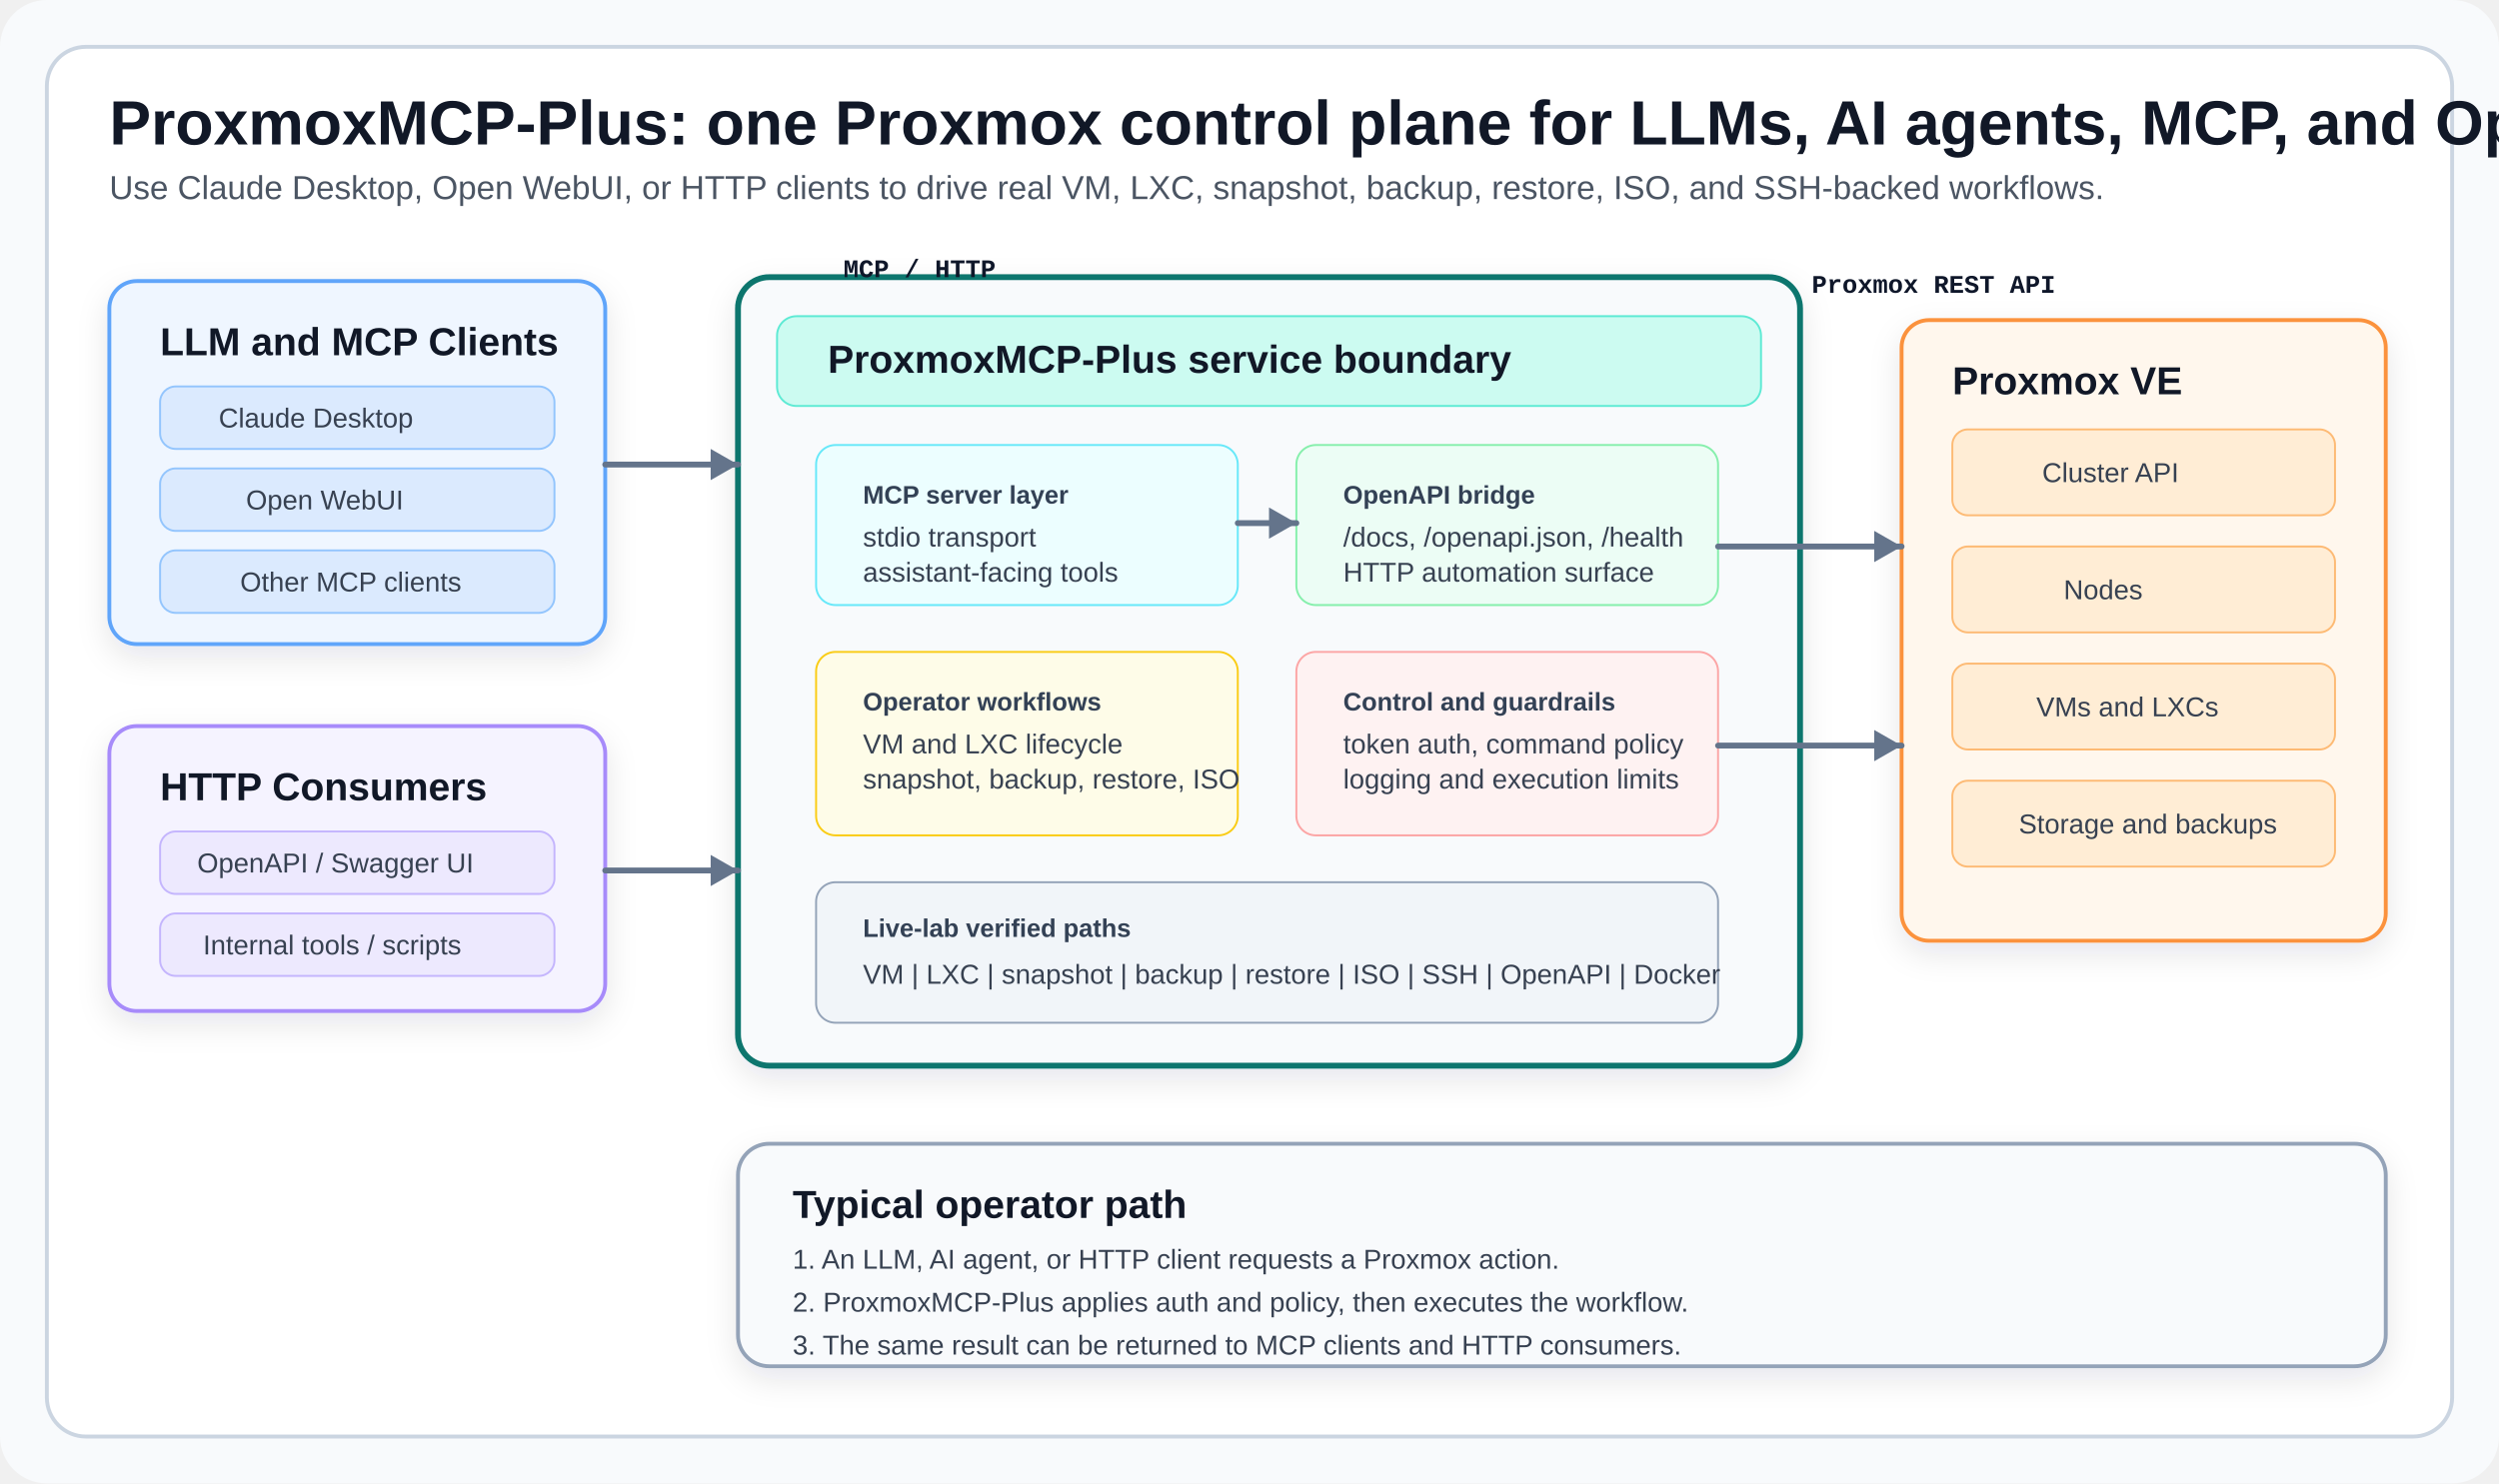
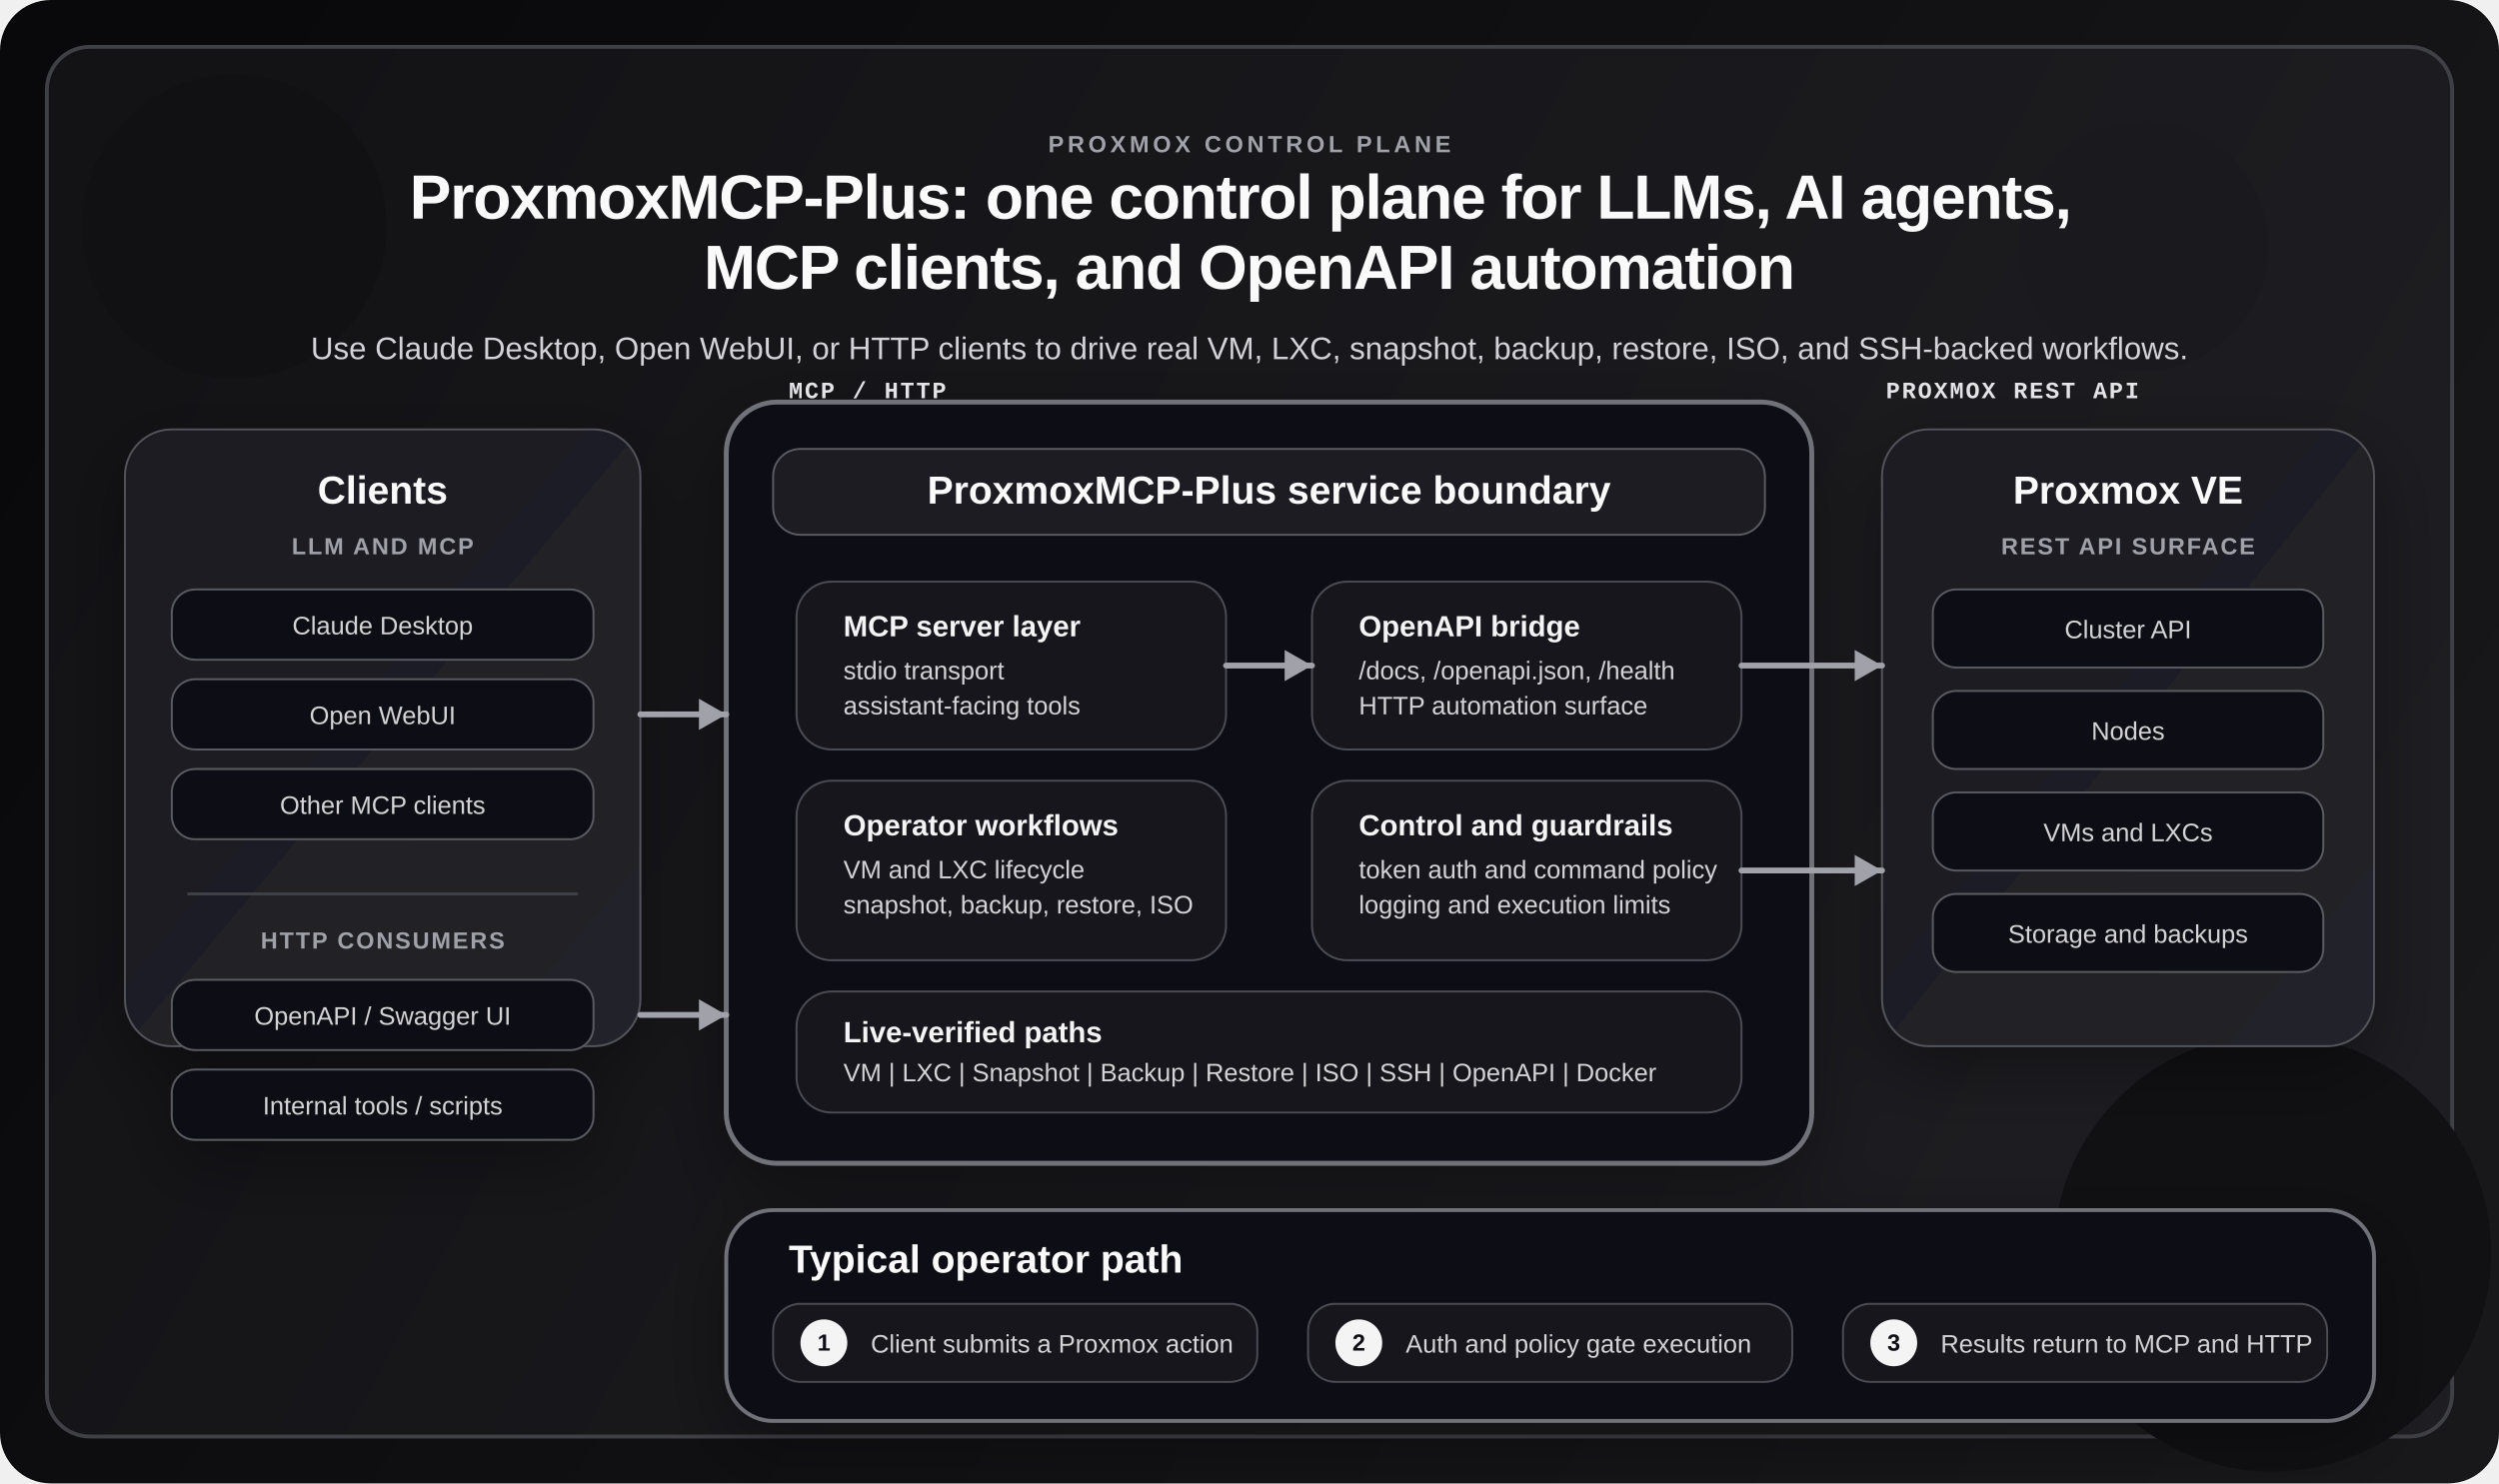
<svg xmlns="http://www.w3.org/2000/svg" width="1280" height="760" viewBox="0 0 1280 760" fill="none">
  <defs>
+     <linearGradient id="bg" x1="96" y1="36" x2="1174" y2="724" gradientUnits="userSpaceOnUse">
+       <stop stop-color="#09090B" />
+       <stop offset="1" stop-color="#18181B" />
+     </linearGradient>
+     <linearGradient id="panel" x1="102" y1="98" x2="1128" y2="664" gradientUnits="userSpaceOnUse">
+       <stop stop-color="#131316" />
+       <stop offset="1" stop-color="#1E1E22" />
+     </linearGradient>
+     <linearGradient id="card" x1="0" y1="0" x2="1" y2="1">
+       <stop stop-color="#1B1B20" />
+       <stop offset="1" stop-color="#24242A" />
+     </linearGradient>
+     <filter id="shadow" x="-18%" y="-18%" width="136%" height="136%">
+       <feDropShadow dx="0" dy="12" stdDeviation="18" flood-color="#000000" flood-opacity="0.35" />
+     </filter>
    <style>
-       .title { font: 700 32px 'Segoe UI', Arial, sans-serif; fill: #111827; }
-       .subtitle { font: 400 17px 'Segoe UI', Arial, sans-serif; fill: #4B5563; }
-       .section { font: 700 20px 'Segoe UI', Arial, sans-serif; fill: #111827; }
-       .body { font: 400 14px 'Segoe UI', Arial, sans-serif; fill: #374151; }
-       .small { font: 600 13px 'Segoe UI', Arial, sans-serif; fill: #334155; }
-       .mono { font: 700 13px 'Consolas', 'Courier New', monospace; fill: #0F172A; }
-       .line { stroke: #64748B; stroke-width: 3; stroke-linecap: round; stroke-linejoin: round; }
-       .arrow { fill: #64748B; }
+       .title { font: 700 32px 'Segoe UI', Arial, sans-serif; fill: #FAFAFA; letter-spacing: -0.02em; }
+       .subtitle { font: 400 16px 'Segoe UI', Arial, sans-serif; fill: #D4D4D8; }
+       .eyebrow { font: 700 12px 'Segoe UI', Arial, sans-serif; fill: #A1A1AA; letter-spacing: 0.16em; text-transform: uppercase; }
+       .section { font: 700 20px 'Segoe UI', Arial, sans-serif; fill: #FAFAFA; }
+       .card-title { font: 700 15px 'Segoe UI', Arial, sans-serif; fill: #F4F4F5; }
+       .body { font: 400 13px 'Segoe UI', Arial, sans-serif; fill: #D4D4D8; }
+       .small { font: 600 12px 'Segoe UI', Arial, sans-serif; fill: #A1A1AA; letter-spacing: 0.08em; text-transform: uppercase; }
+       .mono { font: 700 12px 'Consolas', 'Courier New', monospace; fill: #E4E4E7; letter-spacing: 0.08em; }
+       .line { stroke: #A1A1AA; stroke-width: 3; stroke-linecap: round; stroke-linejoin: round; }
+       .arrow { fill: #A1A1AA; }
    </style>
-     <filter id="shadow" x="-20%" y="-20%" width="140%" height="140%">
-       <feDropShadow dx="0" dy="6" stdDeviation="8" flood-color="#0F172A" flood-opacity="0.10" />
-     </filter>
  </defs>
-   <rect width="1280" height="760" rx="24" fill="#F8FAFC" />
-   <rect x="24" y="24" width="1232" height="712" rx="20" fill="#FFFFFF" stroke="#CBD5E1" stroke-width="2" />
-   <text x="56" y="74" class="title">ProxmoxMCP-Plus: one Proxmox control plane for LLMs, AI agents, MCP, and OpenAPI</text>
-   <text x="56" y="102" class="subtitle">Use Claude Desktop, Open WebUI, or HTTP clients to drive real VM, LXC, snapshot, backup, restore, ISO, and SSH-backed workflows.</text>
-   <rect x="56" y="144" width="254" height="186" rx="14" fill="#EFF6FF" stroke="#60A5FA" stroke-width="2" filter="url(#shadow)" />
-   <text x="82" y="182" class="section">LLM and MCP Clients</text>
-   <rect x="82" y="198" width="202" height="32" rx="8" fill="#DBEAFE" stroke="#93C5FD" />
-   <text x="112" y="219" class="body">Claude Desktop</text>
-   <rect x="82" y="240" width="202" height="32" rx="8" fill="#DBEAFE" stroke="#93C5FD" />
-   <text x="126" y="261" class="body">Open WebUI</text>
-   <rect x="82" y="282" width="202" height="32" rx="8" fill="#DBEAFE" stroke="#93C5FD" />
-   <text x="123" y="303" class="body">Other MCP clients</text>
-   <rect x="56" y="372" width="254" height="146" rx="14" fill="#F5F3FF" stroke="#A78BFA" stroke-width="2" filter="url(#shadow)" />
-   <text x="82" y="410" class="section">HTTP Consumers</text>
-   <rect x="82" y="426" width="202" height="32" rx="8" fill="#EDE9FE" stroke="#C4B5FD" />
-   <text x="101" y="447" class="body">OpenAPI / Swagger UI</text>
-   <rect x="82" y="468" width="202" height="32" rx="8" fill="#EDE9FE" stroke="#C4B5FD" />
-   <text x="104" y="489" class="body">Internal tools / scripts</text>
-   <rect x="378" y="142" width="544" height="404" rx="16" fill="#F8FAFC" stroke="#0F766E" stroke-width="3" filter="url(#shadow)" />
-   <rect x="398" y="162" width="504" height="46" rx="10" fill="#CCFBF1" stroke="#5EEAD4" />
-   <text x="424" y="191" class="section">ProxmoxMCP-Plus service boundary</text>
-   <rect x="418" y="228" width="216" height="82" rx="10" fill="#ECFEFF" stroke="#67E8F9" />
-   <text x="442" y="258" class="small">MCP server layer</text>
-   <text x="442" y="280" class="body">stdio transport</text>
-   <text x="442" y="298" class="body">assistant-facing tools</text>
-   <rect x="664" y="228" width="216" height="82" rx="10" fill="#ECFDF5" stroke="#86EFAC" />
-   <text x="688" y="258" class="small">OpenAPI bridge</text>
-   <text x="688" y="280" class="body">/docs, /openapi.json, /health</text>
-   <text x="688" y="298" class="body">HTTP automation surface</text>
-   <rect x="418" y="334" width="216" height="94" rx="10" fill="#FEFCE8" stroke="#FACC15" />
-   <text x="442" y="364" class="small">Operator workflows</text>
-   <text x="442" y="386" class="body">VM and LXC lifecycle</text>
-   <text x="442" y="404" class="body">snapshot, backup, restore, ISO</text>
-   <rect x="664" y="334" width="216" height="94" rx="10" fill="#FEF2F2" stroke="#FCA5A5" />
-   <text x="688" y="364" class="small">Control and guardrails</text>
-   <text x="688" y="386" class="body">token auth, command policy</text>
-   <text x="688" y="404" class="body">logging and execution limits</text>
-   <rect x="418" y="452" width="462" height="72" rx="10" fill="#F1F5F9" stroke="#94A3B8" />
-   <text x="442" y="480" class="small">Live-lab verified paths</text>
-   <text x="442" y="504" class="body">VM | LXC | snapshot | backup | restore | ISO | SSH | OpenAPI | Docker</text>
-   <rect x="974" y="164" width="248" height="318" rx="14" fill="#FFF7ED" stroke="#FB923C" stroke-width="2" filter="url(#shadow)" />
-   <text x="1000" y="202" class="section">Proxmox VE</text>
-   <rect x="1000" y="220" width="196" height="44" rx="8" fill="#FFEDD5" stroke="#FDBA74" />
-   <text x="1046" y="247" class="body">Cluster API</text>
-   <rect x="1000" y="280" width="196" height="44" rx="8" fill="#FFEDD5" stroke="#FDBA74" />
-   <text x="1057" y="307" class="body">Nodes</text>
-   <rect x="1000" y="340" width="196" height="44" rx="8" fill="#FFEDD5" stroke="#FDBA74" />
-   <text x="1043" y="367" class="body">VMs and LXCs</text>
-   <rect x="1000" y="400" width="196" height="44" rx="8" fill="#FFEDD5" stroke="#FDBA74" />
-   <text x="1034" y="427" class="body">Storage and backups</text>
-   <rect x="378" y="586" width="844" height="114" rx="16" fill="#F8FAFC" stroke="#94A3B8" stroke-width="2" filter="url(#shadow)" />
-   <text x="406" y="624" class="section">Typical operator path</text>
-   <text x="406" y="650" class="body">1. An LLM, AI agent, or HTTP client requests a Proxmox action.</text>
-   <text x="406" y="672" class="body">2. ProxmoxMCP-Plus applies auth and policy, then executes the workflow.</text>
-   <text x="406" y="694" class="body">3. The same result can be returned to MCP clients and HTTP consumers.</text>
-   <line x1="310" y1="238" x2="378" y2="238" class="line" />
-   <polygon points="378,238 364,230 364,246" class="arrow" />
-   <line x1="310" y1="446" x2="378" y2="446" class="line" />
-   <polygon points="378,446 364,438 364,454" class="arrow" />
-   <line x1="634" y1="268" x2="664" y2="268" class="line" />
-   <polygon points="664,268 650,260 650,276" class="arrow" />
-   <line x1="880" y1="280" x2="974" y2="280" class="line" />
-   <polygon points="974,280 960,272 960,288" class="arrow" />
-   <line x1="880" y1="382" x2="974" y2="382" class="line" />
-   <polygon points="974,382 960,374 960,390" class="arrow" />
-   <text x="432" y="142" class="mono">MCP / HTTP</text>
-   <text x="928" y="150" class="mono">Proxmox REST API</text>
+   <rect width="1280" height="760" rx="26" fill="url(#bg)" />
+   <rect x="24" y="24" width="1232" height="712" rx="22" fill="url(#panel)" stroke="#3F3F46" stroke-width="2" />
+   <circle cx="120" cy="116" r="78" fill="#111114" />
+   <circle cx="1164" cy="642" r="112" fill="#111114" />
+   <circle cx="1098" cy="126" r="64" fill="#1A1A1E" />
+   <text x="640" y="78" class="eyebrow" text-anchor="middle">PROXMOX CONTROL PLANE</text>
+   <text x="640" y="112" class="title" text-anchor="middle">
+     <tspan x="640" dy="0">ProxmoxMCP-Plus: one control plane for LLMs, AI agents,</tspan>
+     <tspan x="640" dy="36">MCP clients, and OpenAPI automation</tspan>
+   </text>
+   <text x="640" y="184" class="subtitle" text-anchor="middle">Use Claude Desktop, Open WebUI, or HTTP clients to drive real VM, LXC, snapshot, backup, restore, ISO, and SSH-backed workflows.</text>
+   <g filter="url(#shadow)">
+     <rect x="64" y="220" width="264" height="316" rx="24" fill="url(#card)" stroke="#52525B" />
+     <text x="196" y="258" class="section" text-anchor="middle">Clients</text>
+     <text x="196" y="284" class="small" text-anchor="middle">LLM AND MCP</text>
+     <rect x="88" y="302" width="216" height="36" rx="12" fill="#101014" stroke="#5A5A63" />
+     <text x="196" y="325" class="body" text-anchor="middle">Claude Desktop</text>
+     <rect x="88" y="348" width="216" height="36" rx="12" fill="#101014" stroke="#5A5A63" />
+     <text x="196" y="371" class="body" text-anchor="middle">Open WebUI</text>
+     <rect x="88" y="394" width="216" height="36" rx="12" fill="#101014" stroke="#5A5A63" />
+     <text x="196" y="417" class="body" text-anchor="middle">Other MCP clients</text>
+     <line x1="96" y1="458" x2="296" y2="458" stroke="#3F3F46" stroke-width="1.5" />
+     <text x="196" y="486" class="small" text-anchor="middle">HTTP CONSUMERS</text>
+     <rect x="88" y="502" width="216" height="36" rx="12" fill="#101014" stroke="#5A5A63" />
+     <text x="196" y="525" class="body" text-anchor="middle">OpenAPI / Swagger UI</text>
+     <rect x="88" y="548" width="216" height="36" rx="12" fill="#101014" stroke="#5A5A63" />
+     <text x="196" y="571" class="body" text-anchor="middle">Internal tools / scripts</text>
+     <rect x="372" y="206" width="556" height="390" rx="26" fill="#0F0F12" stroke="#71717A" stroke-width="2.5" />
+     <rect x="396" y="230" width="508" height="44" rx="14" fill="#1D1D22" stroke="#5A5A63" />
+     <text x="650" y="258" class="section" text-anchor="middle">ProxmoxMCP-Plus service boundary</text>
+     <rect x="408" y="298" width="220" height="86" rx="18" fill="#19191E" stroke="#4B4B54" />
+     <text x="432" y="326" class="card-title">MCP server layer</text>
+     <text x="432" y="348" class="body">stdio transport</text>
+     <text x="432" y="366" class="body">assistant-facing tools</text>
+     <rect x="672" y="298" width="220" height="86" rx="18" fill="#19191E" stroke="#4B4B54" />
+     <text x="696" y="326" class="card-title">OpenAPI bridge</text>
+     <text x="696" y="348" class="body">/docs, /openapi.json, /health</text>
+     <text x="696" y="366" class="body">HTTP automation surface</text>
+     <rect x="408" y="400" width="220" height="92" rx="18" fill="#19191E" stroke="#4B4B54" />
+     <text x="432" y="428" class="card-title">Operator workflows</text>
+     <text x="432" y="450" class="body">VM and LXC lifecycle</text>
+     <text x="432" y="468" class="body">snapshot, backup, restore, ISO</text>
+     <rect x="672" y="400" width="220" height="92" rx="18" fill="#19191E" stroke="#4B4B54" />
+     <text x="696" y="428" class="card-title">Control and guardrails</text>
+     <text x="696" y="450" class="body">token auth and command policy</text>
+     <text x="696" y="468" class="body">logging and execution limits</text>
+     <rect x="408" y="508" width="484" height="62" rx="18" fill="#17171B" stroke="#4B4B54" />
+     <text x="432" y="534" class="card-title">Live-verified paths</text>
+     <text x="432" y="554" class="body">VM | LXC | Snapshot | Backup | Restore | ISO | SSH | OpenAPI | Docker</text>
+     <rect x="964" y="220" width="252" height="316" rx="24" fill="url(#card)" stroke="#52525B" />
+     <text x="1090" y="258" class="section" text-anchor="middle">Proxmox VE</text>
+     <text x="1090" y="284" class="small" text-anchor="middle">REST API SURFACE</text>
+     <rect x="990" y="302" width="200" height="40" rx="12" fill="#101014" stroke="#5A5A63" />
+     <text x="1090" y="327" class="body" text-anchor="middle">Cluster API</text>
+     <rect x="990" y="354" width="200" height="40" rx="12" fill="#101014" stroke="#5A5A63" />
+     <text x="1090" y="379" class="body" text-anchor="middle">Nodes</text>
+     <rect x="990" y="406" width="200" height="40" rx="12" fill="#101014" stroke="#5A5A63" />
+     <text x="1090" y="431" class="body" text-anchor="middle">VMs and LXCs</text>
+     <rect x="990" y="458" width="200" height="40" rx="12" fill="#101014" stroke="#5A5A63" />
+     <text x="1090" y="483" class="body" text-anchor="middle">Storage and backups</text>
+     <rect x="372" y="620" width="844" height="108" rx="24" fill="#0F0F12" stroke="#71717A" stroke-width="2" />
+     <text x="404" y="652" class="section">Typical operator path</text>
+     <rect x="396" y="668" width="248" height="40" rx="14" fill="#17171B" stroke="#4B4B54" />
+     <circle cx="422" cy="688" r="12" fill="#F4F4F5" />
+     <text x="422" y="692" font-family="Segoe UI, Arial, sans-serif" font-size="12" font-weight="700" fill="#111114" text-anchor="middle">1</text>
+     <text x="446" y="693" class="body">Client submits a Proxmox action</text>
+     <rect x="670" y="668" width="248" height="40" rx="14" fill="#17171B" stroke="#4B4B54" />
+     <circle cx="696" cy="688" r="12" fill="#F4F4F5" />
+     <text x="696" y="692" font-family="Segoe UI, Arial, sans-serif" font-size="12" font-weight="700" fill="#111114" text-anchor="middle">2</text>
+     <text x="720" y="693" class="body">Auth and policy gate execution</text>
+     <rect x="944" y="668" width="248" height="40" rx="14" fill="#17171B" stroke="#4B4B54" />
+     <circle cx="970" cy="688" r="12" fill="#F4F4F5" />
+     <text x="970" y="692" font-family="Segoe UI, Arial, sans-serif" font-size="12" font-weight="700" fill="#111114" text-anchor="middle">3</text>
+     <text x="994" y="693" class="body">Results return to MCP and HTTP</text>
+   </g>
+   <line x1="328" y1="366" x2="372" y2="366" class="line" />
+   <polygon points="372,366 358,358 358,374" class="arrow" />
+   <line x1="328" y1="520" x2="372" y2="520" class="line" />
+   <polygon points="372,520 358,512 358,528" class="arrow" />
+   <line x1="628" y1="341" x2="672" y2="341" class="line" />
+   <polygon points="672,341 658,333 658,349" class="arrow" />
+   <line x1="892" y1="341" x2="964" y2="341" class="line" />
+   <polygon points="964,341 950,333 950,349" class="arrow" />
+   <line x1="892" y1="446" x2="964" y2="446" class="line" />
+   <polygon points="964,446 950,438 950,454" class="arrow" />
+   <text x="404" y="204" class="mono">MCP / HTTP</text>
+   <text x="966" y="204" class="mono">PROXMOX REST API</text>
</svg>
